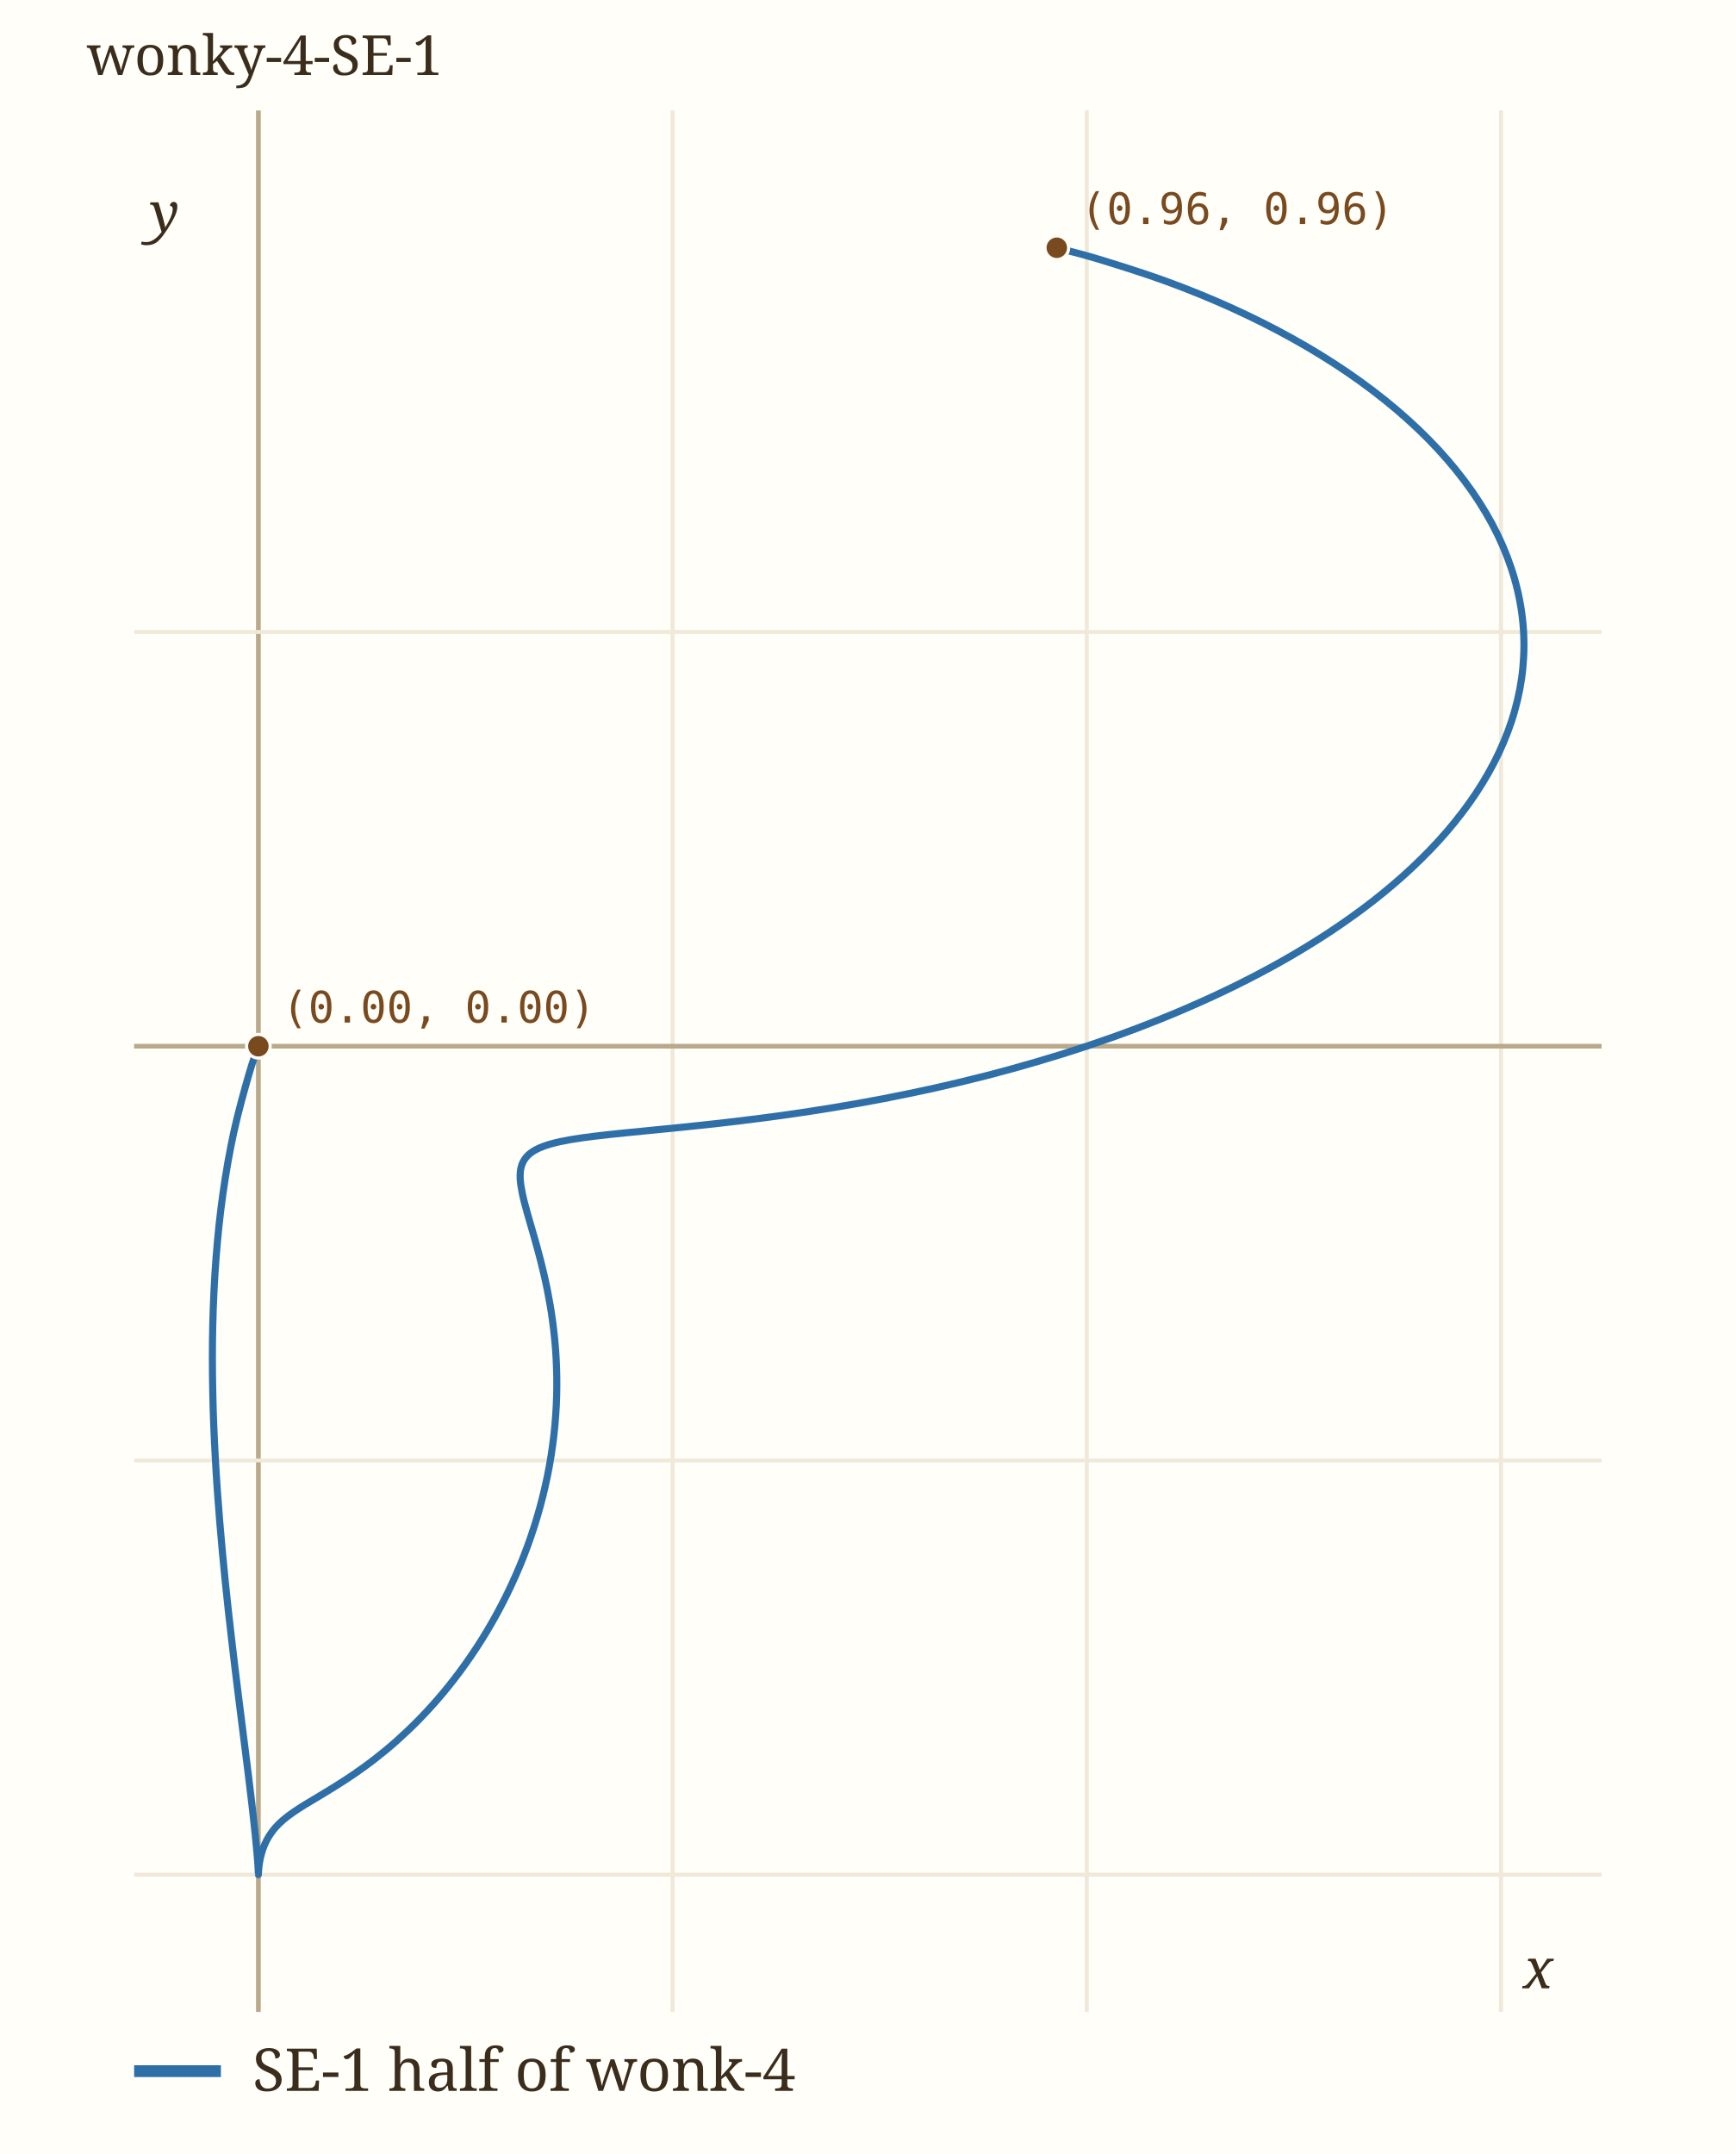
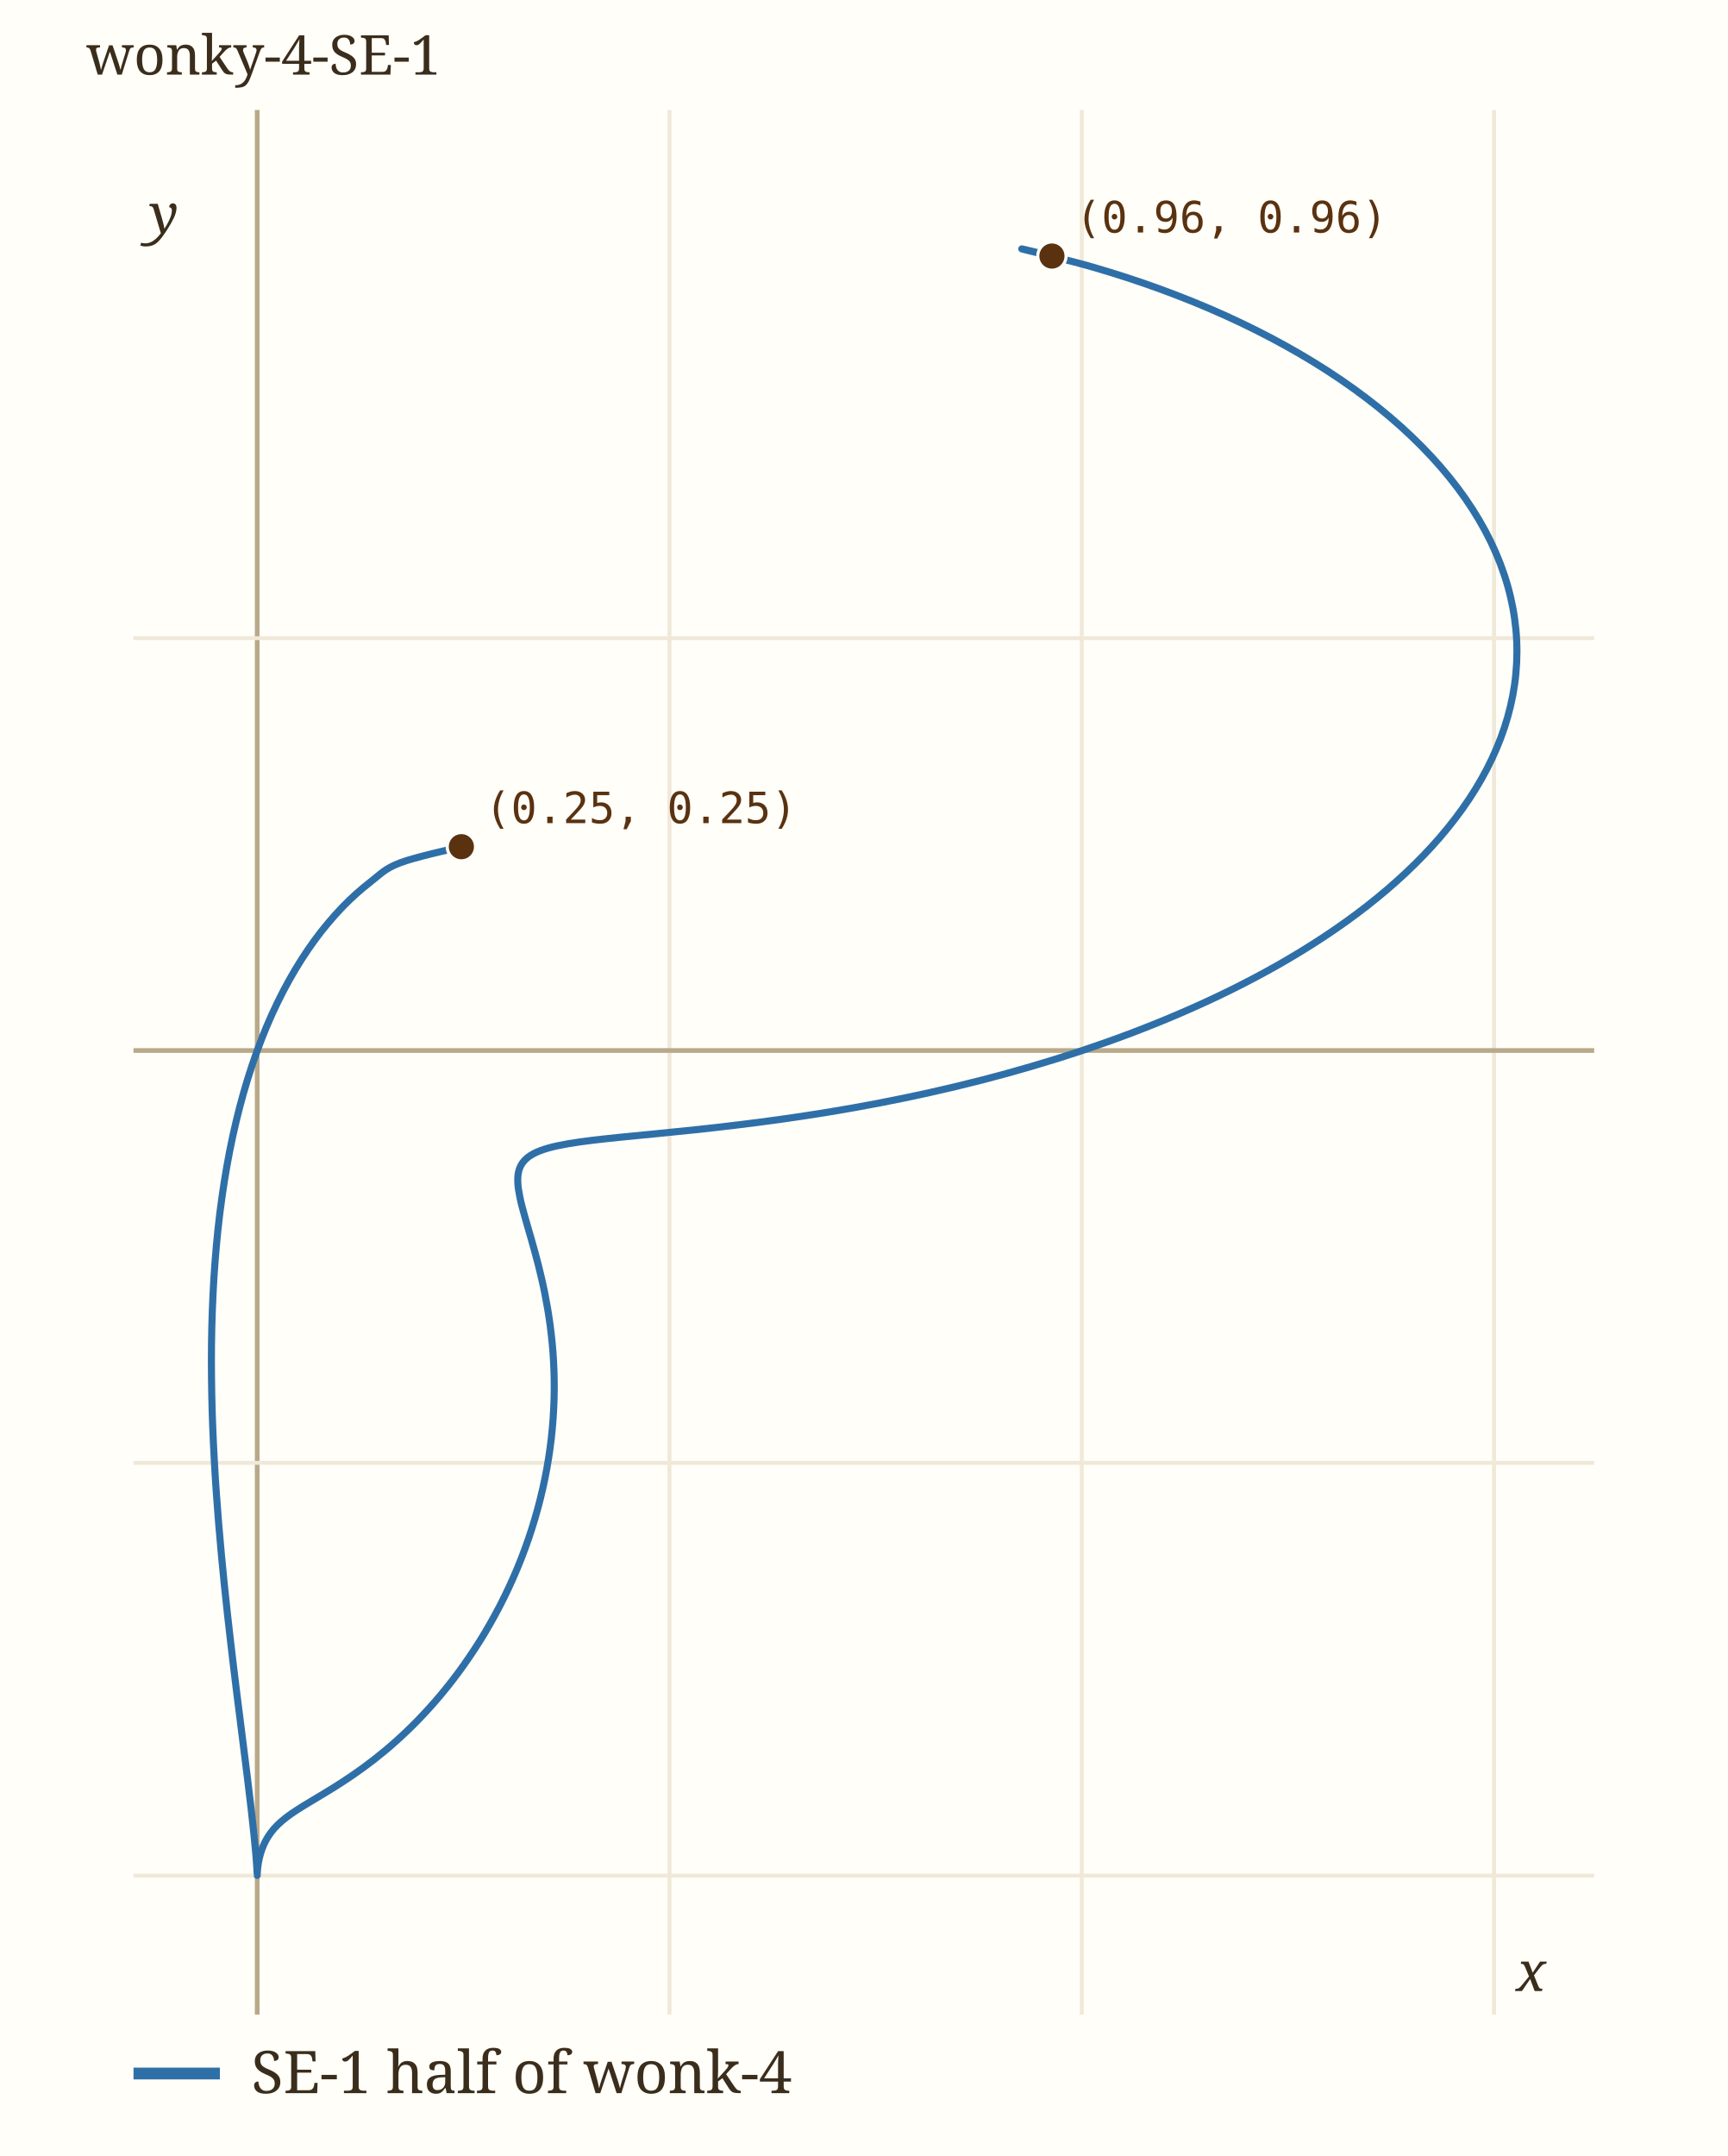
- <svg xmlns="http://www.w3.org/2000/svg" viewBox="0 0 440 546" width="440" height="546" role="img" aria-label="wonky-4-SE-1" data-panel="wonky-4-SE-1">
-   <rect x="0" y="0" width="440" height="546" fill="#fffef9" />
+ <svg xmlns="http://www.w3.org/2000/svg" viewBox="0 0 440 549" width="440" height="549" role="img" aria-label="wonky-4-SE-1" data-panel="wonky-4-SE-1">
+   <rect x="0" y="0" width="440" height="549" fill="#fffef9" />
  <clipPath id="clip-wonky-4-SE-1">
-     <rect x="34" y="28" width="372" height="482" />
+     <rect x="34" y="28" width="372" height="485" />
  </clipPath>
  <g clip-path="url(#clip-wonky-4-SE-1)">
-     <line x1="65.5" x2="65.5" y1="28" y2="510" stroke="#b9a98a" stroke-width="1.2" />
-     <line x1="170.5" x2="170.5" y1="28" y2="510" stroke="#f0e8d8" stroke-width="1" />
-     <text x="170.5" y="524.0" font-family="ui-monospace, Menlo, monospace" font-size="11" fill="#9c8a6a" text-anchor="middle">0.5</text>
-     <line x1="275.5" x2="275.5" y1="28" y2="510" stroke="#f0e8d8" stroke-width="1" />
-     <text x="275.5" y="524.0" font-family="ui-monospace, Menlo, monospace" font-size="11" fill="#9c8a6a" text-anchor="middle">1</text>
-     <line x1="380.5" x2="380.5" y1="28" y2="510" stroke="#f0e8d8" stroke-width="1" />
-     <text x="380.5" y="524.0" font-family="ui-monospace, Menlo, monospace" font-size="11" fill="#9c8a6a" text-anchor="middle">1.5</text>
-     <line x1="34" x2="406" y1="475.2" y2="475.2" stroke="#f0e8d8" stroke-width="1" />
-     <text x="28.0" y="479.2" font-family="ui-monospace, Menlo, monospace" font-size="11" fill="#9c8a6a" text-anchor="end">-1</text>
-     <line x1="34" x2="406" y1="370.2" y2="370.2" stroke="#f0e8d8" stroke-width="1" />
-     <text x="28.0" y="374.2" font-family="ui-monospace, Menlo, monospace" font-size="11" fill="#9c8a6a" text-anchor="end">-0.5</text>
-     <line x1="34" x2="406" y1="265.2" y2="265.2" stroke="#b9a98a" stroke-width="1.2" />
-     <line x1="34" x2="406" y1="160.2" y2="160.2" stroke="#f0e8d8" stroke-width="1" />
-     <text x="28.0" y="164.2" font-family="ui-monospace, Menlo, monospace" font-size="11" fill="#9c8a6a" text-anchor="end">0.5</text>
-     <path d="M65.50,265.18 C65.09,266.38 64.11,268.75 63.08,272.38 C62.04,276.01 60.37,281.93 59.28,286.95 C58.18,291.98 57.27,297.23 56.52,302.55 C55.76,307.87 55.19,313.37 54.77,318.89 C54.34,324.41 54.08,330.06 53.94,335.68 C53.80,341.30 53.82,347.00 53.93,352.61 C54.03,358.22 54.27,363.85 54.57,369.35 C54.86,374.85 55.26,380.31 55.69,385.59 C56.12,390.88 56.62,396.07 57.12,401.05 C57.62,406.02 58.17,410.85 58.70,415.43 C59.22,420.01 59.77,424.41 60.27,428.52 C60.78,432.63 61.28,436.52 61.73,440.11 C62.18,443.71 62.60,447.04 62.98,450.07 C63.35,453.11 63.68,455.86 63.97,458.32 C64.25,460.78 64.49,462.94 64.68,464.83 C64.88,466.71 65.03,468.30 65.14,469.64 C65.26,470.98 65.33,472.02 65.39,472.85 C65.45,473.69 65.47,474.25 65.48,474.64 C65.50,475.02 65.49,475.17 65.50,475.18 C65.50,475.19 65.49,475.00 65.51,474.72 C65.53,474.43 65.55,473.99 65.60,473.49 C65.66,473.00 65.73,472.38 65.85,471.74 C65.97,471.11 66.12,470.40 66.33,469.70 C66.54,469.00 66.78,468.25 67.10,467.53 C67.42,466.81 67.78,466.08 68.23,465.38 C68.67,464.68 69.17,463.99 69.76,463.31 C70.35,462.64 71.01,461.99 71.77,461.34 C72.52,460.69 73.35,460.07 74.28,459.42 C75.21,458.76 76.23,458.13 77.35,457.43 C78.46,456.74 79.67,456.04 80.98,455.25 C82.28,454.46 83.68,453.64 85.17,452.69 C86.66,451.75 88.24,450.75 89.90,449.60 C91.55,448.45 93.30,447.21 95.09,445.81 C96.89,444.41 98.77,442.88 100.66,441.18 C102.55,439.49 104.51,437.64 106.46,435.63 C108.40,433.62 110.39,431.45 112.33,429.12 C114.27,426.79 116.22,424.29 118.08,421.66 C119.95,419.02 121.80,416.22 123.53,413.31 C125.26,410.40 126.94,407.34 128.47,404.21 C130.01,401.07 131.46,397.81 132.75,394.50 C134.04,391.20 135.21,387.80 136.21,384.40 C137.22,380.99 138.08,377.52 138.78,374.10 C139.48,370.67 140.02,367.21 140.41,363.82 C140.79,360.44 141.02,357.06 141.11,353.79 C141.20,350.51 141.14,347.29 140.97,344.19 C140.81,341.09 140.49,338.06 140.12,335.19 C139.75,332.31 139.25,329.54 138.74,326.92 C138.22,324.31 137.62,321.82 137.04,319.50 C136.45,317.17 135.82,314.99 135.25,312.96 C134.68,310.94 134.10,309.06 133.63,307.34 C133.16,305.62 132.72,304.05 132.43,302.62 C132.14,301.19 131.92,299.91 131.87,298.75 C131.83,297.58 131.89,296.57 132.16,295.65 C132.43,294.73 132.85,293.94 133.48,293.23 C134.11,292.51 134.91,291.92 135.94,291.37 C136.97,290.83 138.20,290.38 139.66,289.96 C141.11,289.55 142.78,289.20 144.66,288.87 C146.54,288.54 148.64,288.26 150.95,287.98 C153.25,287.69 155.78,287.44 158.49,287.16 C161.20,286.88 164.12,286.61 167.21,286.30 C170.29,286.00 173.57,285.68 176.99,285.31 C180.41,284.95 184.01,284.56 187.71,284.10 C191.42,283.65 195.28,283.16 199.22,282.60 C203.17,282.04 207.24,281.43 211.36,280.74 C215.48,280.06 219.71,279.32 223.95,278.50 C228.19,277.68 232.51,276.79 236.82,275.83 C241.13,274.86 245.49,273.83 249.81,272.72 C254.13,271.61 258.47,270.42 262.75,269.16 C267.03,267.91 271.26,266.59 275.50,265.18 C279.73,263.76 283.94,262.28 288.16,260.68 C292.38,259.07 296.63,257.37 300.83,255.55 C305.03,253.73 309.24,251.81 313.36,249.77 C317.48,247.73 321.57,245.58 325.54,243.32 C329.52,241.05 333.43,238.67 337.19,236.18 C340.95,233.68 344.62,231.08 348.10,228.36 C351.57,225.64 354.92,222.81 358.04,219.87 C361.16,216.94 364.11,213.89 366.80,210.76 C369.49,207.62 371.98,204.37 374.18,201.06 C376.37,197.74 378.33,194.32 379.96,190.84 C381.59,187.36 382.96,183.80 383.97,180.19 C384.99,176.59 385.70,172.91 386.05,169.22 C386.40,165.52 386.42,161.77 386.07,158.03 C385.72,154.29 385.02,150.51 383.95,146.76 C382.88,143.01 381.44,139.25 379.65,135.55 C377.85,131.85 375.68,128.16 373.17,124.55 C370.65,120.95 367.77,117.38 364.57,113.92 C361.37,110.46 357.81,107.07 353.97,103.81 C350.13,100.55 345.95,97.38 341.53,94.36 C337.12,91.35 332.39,88.45 327.47,85.72 C322.55,82.99 317.36,80.39 312.04,77.98 C306.71,75.57 301.15,73.32 295.52,71.26 C289.88,69.20 282.83,67.02 278.22,65.61 C273.61,64.21 269.58,63.29 267.85,62.82" fill="none" stroke="#2f6fa8" stroke-width="1.8" stroke-linecap="round" data-path="wonky-4-SE-1" />
-     <circle cx="65.5" cy="265.2" r="3" fill="#7a4a1f" stroke="#fffef9" stroke-width="0.8" />
-     <text x="71.5" y="259.2" font-family="ui-monospace, Menlo, monospace" font-size="11" fill="#7a4a1f">(0.00, 0.00)</text>
-     <circle cx="267.9" cy="62.8" r="3" fill="#7a4a1f" stroke="#fffef9" stroke-width="0.8" />
-     <text x="273.9" y="56.8" font-family="ui-monospace, Menlo, monospace" font-size="11" fill="#7a4a1f">(0.96, 0.96)</text>
+     <line x1="65.5" x2="65.5" y1="28" y2="513" stroke="#b9a98a" stroke-width="1.2" />
+     <line x1="170.5" x2="170.5" y1="28" y2="513" stroke="#f0e8d8" stroke-width="1" />
+     <text x="170.5" y="527.0" font-family="ui-monospace, Menlo, monospace" font-size="11" fill="#9c8a6a" text-anchor="middle">0.5</text>
+     <line x1="275.5" x2="275.5" y1="28" y2="513" stroke="#f0e8d8" stroke-width="1" />
+     <text x="275.5" y="527.0" font-family="ui-monospace, Menlo, monospace" font-size="11" fill="#9c8a6a" text-anchor="middle">1</text>
+     <line x1="380.5" x2="380.5" y1="28" y2="513" stroke="#f0e8d8" stroke-width="1" />
+     <text x="380.5" y="527.0" font-family="ui-monospace, Menlo, monospace" font-size="11" fill="#9c8a6a" text-anchor="middle">1.5</text>
+     <line x1="34" x2="406" y1="477.6" y2="477.6" stroke="#f0e8d8" stroke-width="1" />
+     <text x="28.0" y="481.6" font-family="ui-monospace, Menlo, monospace" font-size="11" fill="#9c8a6a" text-anchor="end">-1</text>
+     <line x1="34" x2="406" y1="372.5" y2="372.5" stroke="#f0e8d8" stroke-width="1" />
+     <text x="28.0" y="376.5" font-family="ui-monospace, Menlo, monospace" font-size="11" fill="#9c8a6a" text-anchor="end">-0.5</text>
+     <line x1="34" x2="406" y1="267.5" y2="267.5" stroke="#b9a98a" stroke-width="1.2" />
+     <line x1="34" x2="406" y1="162.5" y2="162.5" stroke="#f0e8d8" stroke-width="1" />
+     <text x="28.0" y="166.5" font-family="ui-monospace, Menlo, monospace" font-size="11" fill="#9c8a6a" text-anchor="end">0.5</text>
+     <path d="M117.45,215.59 C114.84,216.28 105.63,218.26 101.80,219.74 C97.97,221.22 96.92,222.59 94.48,224.47 C92.03,226.36 89.54,228.56 87.14,231.05 C84.75,233.55 82.36,236.37 80.10,239.46 C77.84,242.56 75.65,245.97 73.61,249.64 C71.57,253.30 69.64,257.27 67.88,261.45 C66.13,265.64 64.51,270.11 63.08,274.75 C61.64,279.40 60.37,284.30 59.28,289.32 C58.18,294.35 57.27,299.60 56.52,304.92 C55.76,310.24 55.19,315.74 54.77,321.26 C54.34,326.79 54.08,332.44 53.94,338.05 C53.80,343.67 53.82,349.37 53.93,354.98 C54.03,360.59 54.27,366.22 54.57,371.72 C54.86,377.22 55.26,382.68 55.69,387.97 C56.12,393.25 56.62,398.44 57.12,403.42 C57.62,408.39 58.17,413.23 58.70,417.80 C59.22,422.38 59.77,426.78 60.27,430.89 C60.78,435.00 61.28,438.89 61.73,442.48 C62.18,446.08 62.60,449.41 62.98,452.45 C63.35,455.48 63.68,458.23 63.97,460.69 C64.25,463.15 64.49,465.31 64.68,467.20 C64.88,469.08 65.03,470.67 65.14,472.01 C65.26,473.35 65.33,474.39 65.39,475.23 C65.45,476.06 65.47,476.62 65.48,477.01 C65.50,477.39 65.49,477.54 65.50,477.55 C65.50,477.56 65.49,477.37 65.51,477.09 C65.53,476.81 65.55,476.36 65.60,475.86 C65.66,475.37 65.73,474.75 65.85,474.12 C65.97,473.48 66.12,472.77 66.33,472.07 C66.54,471.37 66.78,470.62 67.10,469.90 C67.42,469.18 67.78,468.45 68.23,467.75 C68.67,467.05 69.17,466.36 69.76,465.68 C70.35,465.01 71.01,464.36 71.77,463.71 C72.52,463.06 73.35,462.44 74.28,461.79 C75.21,461.14 76.23,460.50 77.35,459.80 C78.46,459.11 79.67,458.41 80.98,457.62 C82.28,456.83 83.68,456.01 85.17,455.07 C86.66,454.12 88.24,453.12 89.90,451.97 C91.55,450.83 93.30,449.58 95.09,448.18 C96.89,446.78 98.77,445.25 100.66,443.55 C102.55,441.86 104.51,440.02 106.46,438.00 C108.40,435.99 110.39,433.82 112.33,431.49 C114.27,429.16 116.22,426.66 118.08,424.03 C119.95,421.39 121.80,418.59 123.53,415.68 C125.26,412.77 126.94,409.71 128.47,406.58 C130.01,403.44 131.46,400.18 132.75,396.87 C134.04,393.57 135.21,390.17 136.21,386.77 C137.22,383.37 138.08,379.90 138.78,376.47 C139.48,373.04 140.02,369.58 140.41,366.19 C140.79,362.81 141.02,359.43 141.11,356.16 C141.20,352.89 141.14,349.66 140.97,346.56 C140.81,343.46 140.49,340.43 140.12,337.56 C139.75,334.68 139.25,331.91 138.74,329.29 C138.22,326.68 137.62,324.19 137.04,321.87 C136.45,319.54 135.82,317.36 135.25,315.33 C134.68,313.31 134.10,311.44 133.63,309.71 C133.16,307.99 132.72,306.42 132.43,304.99 C132.14,303.56 131.92,302.28 131.87,301.12 C131.83,299.95 131.89,298.94 132.16,298.02 C132.43,297.10 132.85,296.31 133.48,295.60 C134.11,294.89 134.91,294.29 135.94,293.74 C136.97,293.20 138.20,292.75 139.66,292.33 C141.11,291.92 142.78,291.58 144.66,291.24 C146.54,290.91 148.64,290.64 150.95,290.35 C153.25,290.06 155.78,289.81 158.49,289.53 C161.20,289.25 164.12,288.98 167.21,288.68 C170.29,288.37 173.57,288.05 176.99,287.69 C180.41,287.32 184.01,286.93 187.71,286.47 C191.42,286.02 195.28,285.53 199.22,284.97 C203.17,284.41 207.24,283.80 211.36,283.12 C215.48,282.43 219.71,281.69 223.95,280.87 C228.19,280.05 232.51,279.16 236.82,278.20 C241.13,277.23 245.49,276.20 249.81,275.09 C254.13,273.98 258.47,272.79 262.75,271.53 C267.03,270.28 271.26,268.96 275.50,267.55 C279.73,266.13 283.94,264.65 288.16,263.05 C292.38,261.44 296.63,259.74 300.83,257.92 C305.03,256.10 309.24,254.18 313.36,252.14 C317.48,250.10 321.57,247.95 325.54,245.69 C329.52,243.42 333.43,241.04 337.19,238.55 C340.95,236.06 344.62,233.45 348.10,230.73 C351.57,228.01 354.92,225.18 358.04,222.24 C361.16,219.31 364.11,216.26 366.80,213.13 C369.49,209.99 371.98,206.75 374.18,203.43 C376.37,200.11 378.33,196.69 379.96,193.21 C381.59,189.73 382.96,186.17 383.97,182.56 C384.99,178.96 385.70,175.28 386.05,171.59 C386.40,167.89 386.42,164.14 386.07,160.40 C385.72,156.66 385.02,152.88 383.95,149.13 C382.88,145.38 381.44,141.62 379.65,137.92 C377.85,134.22 375.68,130.53 373.17,126.92 C370.65,123.32 367.77,119.75 364.57,116.29 C361.37,112.84 357.81,109.44 353.97,106.18 C350.13,102.92 345.95,99.75 341.53,96.73 C337.12,93.72 332.39,90.82 327.47,88.09 C322.55,85.36 317.36,82.76 312.04,80.35 C306.71,77.94 301.15,75.69 295.52,73.63 C289.88,71.57 284.06,69.68 278.22,67.99 C272.38,66.29 262.20,63.92 260.47,63.45 C258.74,62.98 266.62,64.90 267.85,65.19" fill="none" stroke="#2f6fa8" stroke-width="1.8" stroke-linecap="round" data-path="wonky-4-SE-1" />
+     <circle cx="117.5" cy="215.6" r="3.6" fill="#5a3210" stroke="#fffef9" stroke-width="0.8" />
+     <text x="123.5" y="209.6" font-family="ui-monospace, Menlo, monospace" font-size="11" fill="#5a3210">(0.25, 0.25)</text>
+     <circle cx="267.9" cy="65.2" r="3.6" fill="#5a3210" stroke="#fffef9" stroke-width="0.8" />
+     <text x="273.9" y="59.2" font-family="ui-monospace, Menlo, monospace" font-size="11" fill="#5a3210">(0.96, 0.96)</text>
  </g>
-   <text x="386.1" y="504.0" font-family="Georgia, serif" font-size="14" font-style="italic" fill="#3b2d1c">x</text>
-   <text x="38.0" y="58.8" font-family="Georgia, serif" font-size="14" font-style="italic" fill="#3b2d1c">y</text>
+   <text x="386.1" y="507.0" font-family="Georgia, serif" font-size="14" font-style="italic" fill="#3b2d1c">x</text>
+   <text x="38.0" y="59.4" font-family="Georgia, serif" font-size="14" font-style="italic" fill="#3b2d1c">y</text>
  <text x="22" y="19" font-family="Georgia, serif" font-size="14" fill="#3b2d1c">wonky-4-SE-1</text>
-   <line x1="34" x2="56" y1="525" y2="525" stroke="#2f6fa8" stroke-width="3" />
-   <text x="64" y="530" font-family="Georgia, serif" font-size="15" fill="#3b2d1c">SE-1 half of wonk-4</text>
+   <line x1="34" x2="56" y1="528" y2="528" stroke="#2f6fa8" stroke-width="3" />
+   <text x="64" y="533" font-family="Georgia, serif" font-size="15" fill="#3b2d1c">SE-1 half of wonk-4</text>
</svg>
